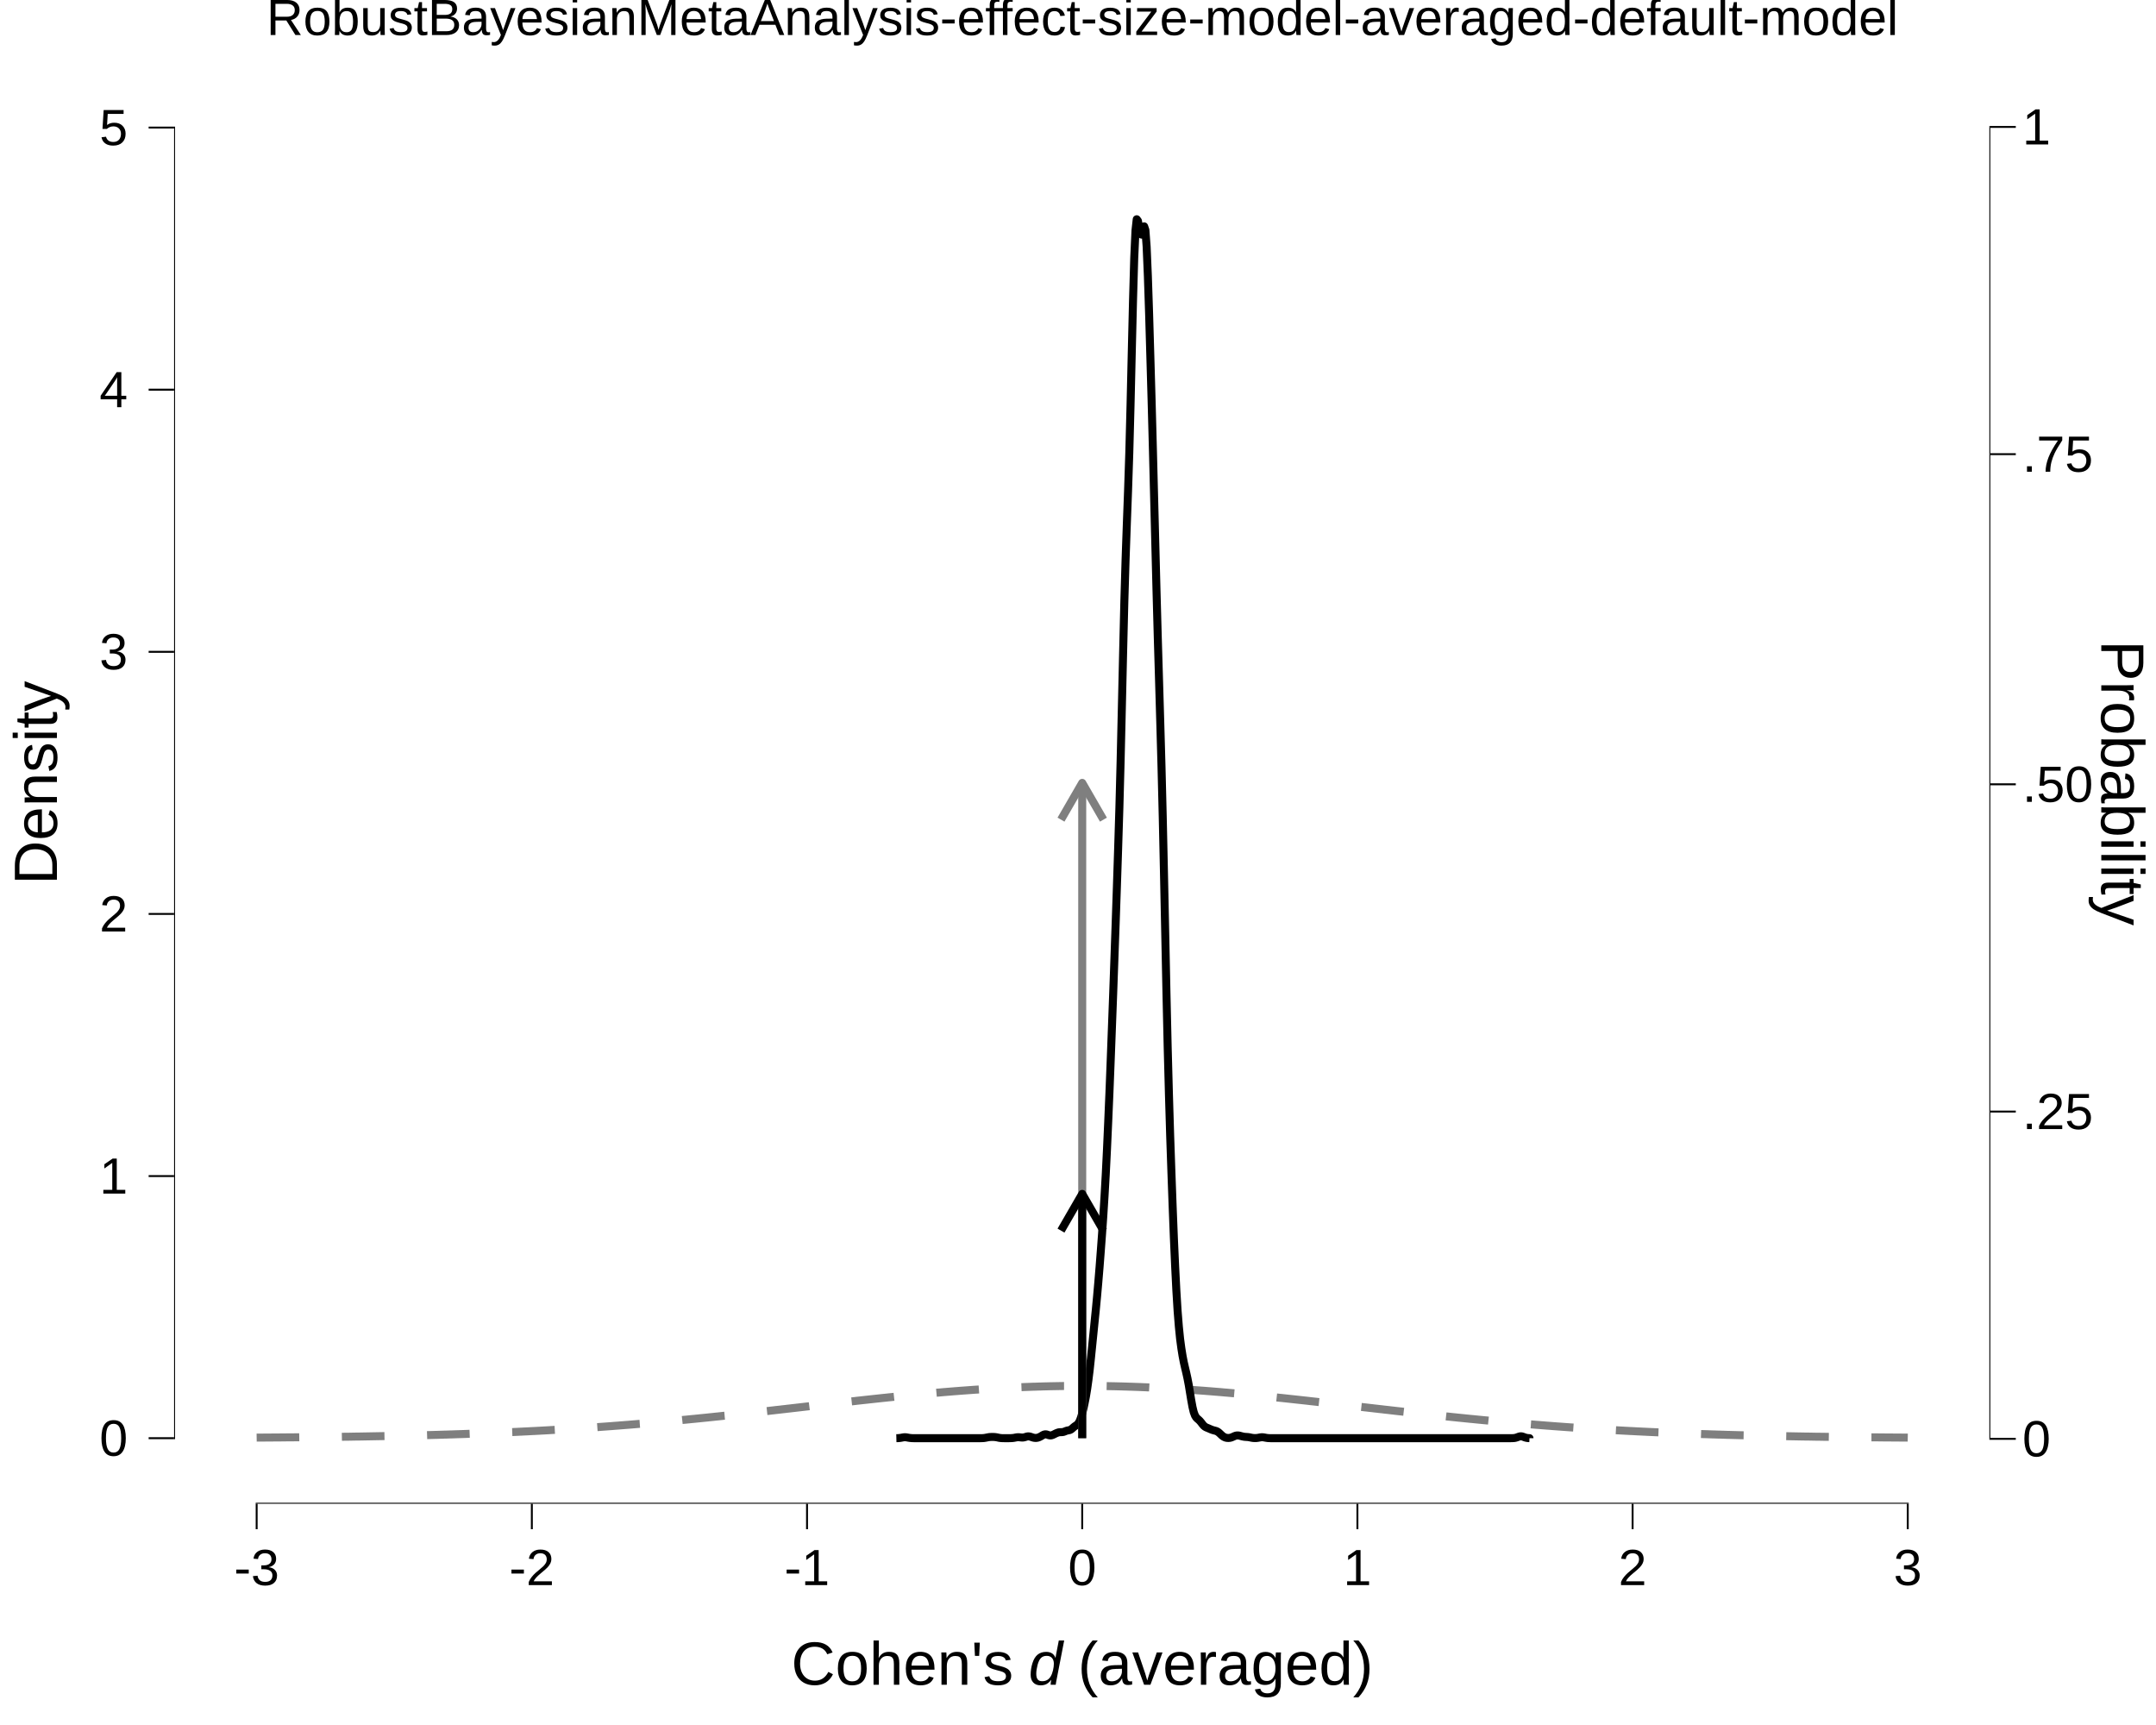
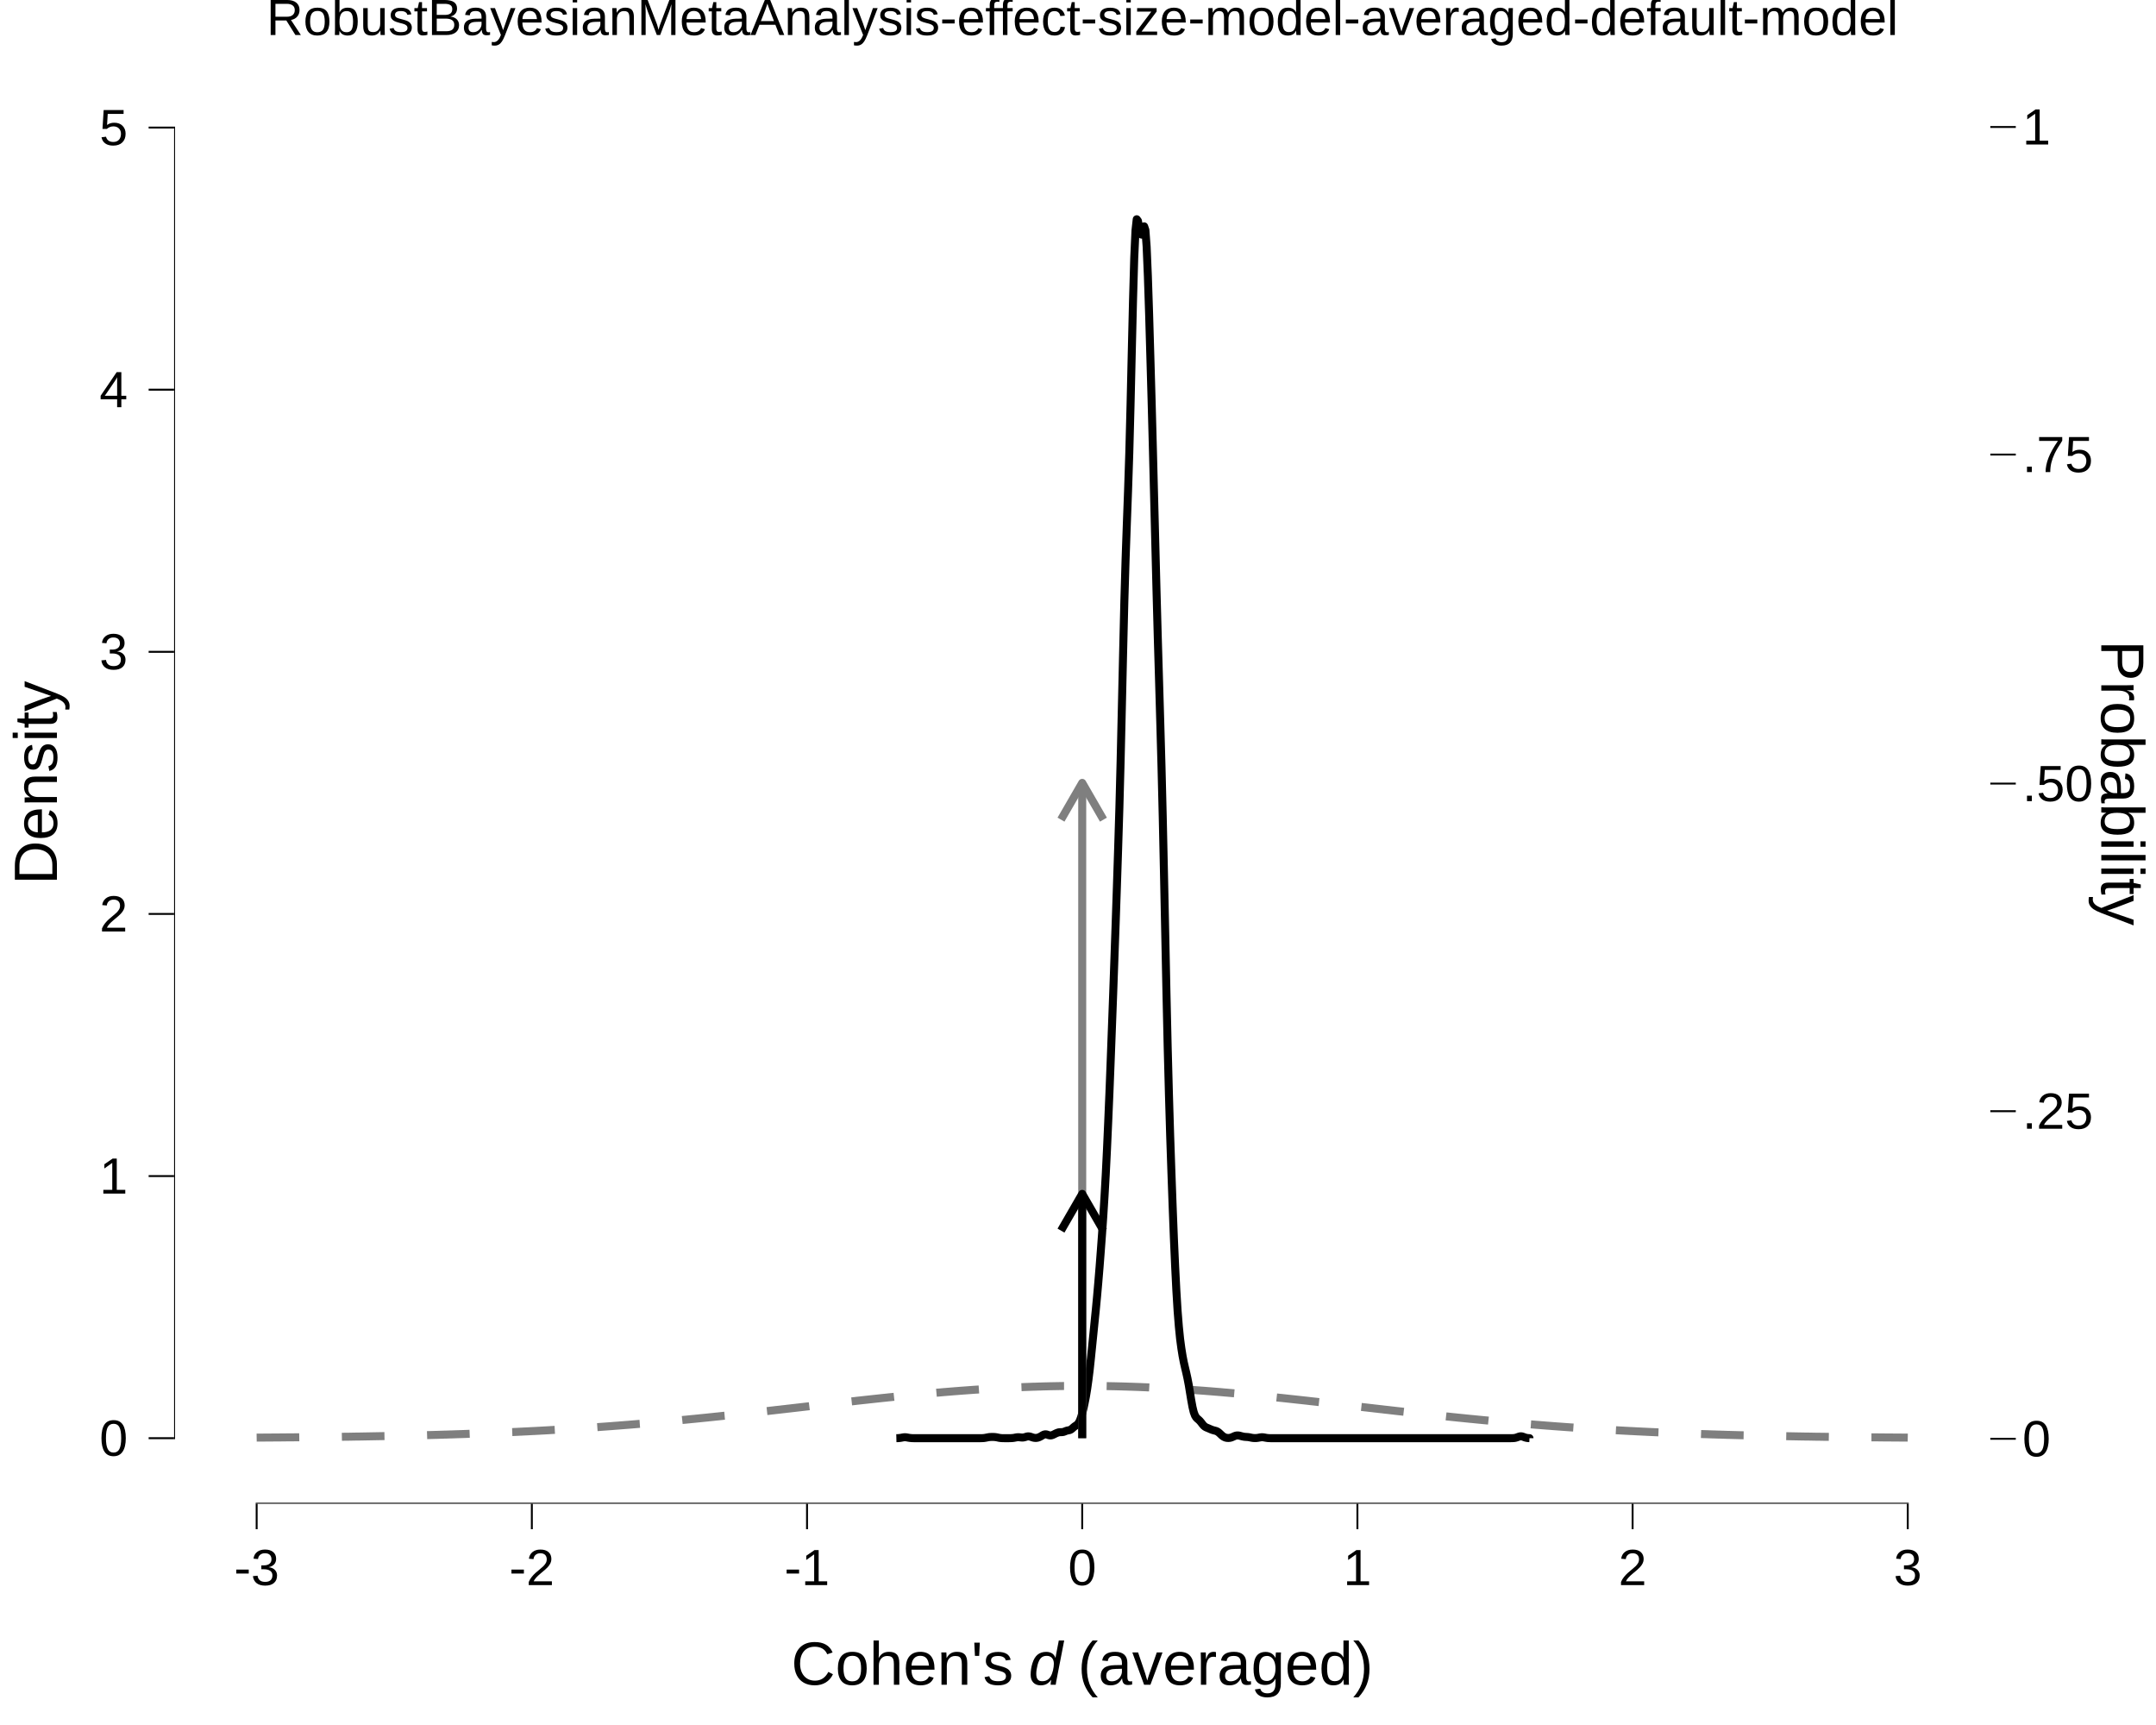
<svg xmlns="http://www.w3.org/2000/svg" viewBox="0 0 720.00 576.00">
  <defs>
    <style type="text/css">
    line, polyline, polygon, path, rect, circle {
      fill: none;
      stroke: #000000;
      stroke-linecap: round;
      stroke-linejoin: round;
      stroke-miterlimit: 10.00;
    }
  </style>
  </defs>
  <rect width="100%" height="100%" style="stroke: none; fill: #FFFFFF;" />
  <rect x="0.00" y="0.00" width="720.00" height="576.00" style="stroke-width: 10.67; stroke: none;" />
  <defs>
    <clipPath id="cpNTguMTR8NjY0LjY3fDUwMi4xMXwyMC43MQ==">
      <rect x="58.14" y="20.71" width="606.53" height="481.40" />
    </clipPath>
  </defs>
  <rect x="58.14" y="20.71" width="606.53" height="481.40" style="stroke-width: 10.67; stroke: none;" clip-path="url(#cpNTguMTR8NjY0LjY3fDUwMi4xMXwyMC43MQ==)" />
  <polyline points="85.71,480.04 86.26,480.03 86.81,480.03 87.37,480.03 87.92,480.02 88.47,480.02 89.02,480.01 89.57,480.01 90.13,480.01 90.68,480.00 91.23,480.00 91.78,479.99 92.33,479.99 92.89,479.99 93.44,479.98 93.99,479.98 94.54,479.97 95.09,479.97 95.65,479.96 96.20,479.96 96.75,479.95 97.30,479.95 97.85,479.95 98.40,479.94 98.96,479.94 99.51,479.93 100.06,479.92 100.61,479.92 101.16,479.91 101.72,479.91 102.27,479.90 102.82,479.90 103.37,479.89 103.92,479.89 104.48,479.88 105.03,479.87 105.58,479.87 106.13,479.86 106.68,479.86 107.24,479.85 107.79,479.84 108.34,479.84 108.89,479.83 109.44,479.82 110.00,479.82 110.55,479.81 111.10,479.80 111.65,479.80 112.20,479.79 112.76,479.78 113.31,479.77 113.86,479.77 114.41,479.76 114.96,479.75 115.52,479.74 116.07,479.74 116.62,479.73 117.17,479.72 117.72,479.71 118.28,479.70 118.83,479.69 119.38,479.69 119.93,479.68 120.48,479.67 121.03,479.66 121.59,479.65 122.14,479.64 122.69,479.63 123.24,479.62 123.79,479.61 124.35,479.60 124.90,479.59 125.45,479.58 126.00,479.57 126.55,479.56 127.11,479.55 127.66,479.54 128.21,479.53 128.76,479.52 129.31,479.51 129.87,479.50 130.42,479.49 130.97,479.48 131.52,479.47 132.07,479.46 132.63,479.44 133.18,479.43 133.73,479.42 134.28,479.41 134.83,479.40 135.39,479.38 135.94,479.37 136.49,479.36 137.04,479.34 137.59,479.33 138.15,479.32 138.70,479.30 139.25,479.29 139.80,479.28 140.35,479.26 140.90,479.25 141.46,479.24 142.01,479.22 142.56,479.21 143.11,479.19 143.66,479.18 144.22,479.16 144.77,479.15 145.32,479.13 145.87,479.12 146.42,479.10 146.98,479.08 147.53,479.07 148.08,479.05 148.63,479.03 149.18,479.02 149.74,479.00 150.29,478.98 150.84,478.97 151.39,478.95 151.94,478.93 152.50,478.91 153.05,478.89 153.60,478.88 154.15,478.86 154.70,478.84 155.26,478.82 155.81,478.80 156.36,478.78 156.91,478.76 157.46,478.74 158.02,478.72 158.57,478.70 159.12,478.68 159.67,478.66 160.22,478.64 160.77,478.62 161.33,478.60 161.88,478.58 162.43,478.56 162.98,478.53 163.53,478.51 164.09,478.49 164.64,478.47 165.19,478.44 165.74,478.42 166.29,478.40 166.85,478.37 167.40,478.35 167.95,478.33 168.50,478.30 169.05,478.28 169.61,478.25 170.16,478.23 170.71,478.20 171.26,478.18 171.81,478.15 172.37,478.13 172.92,478.10 173.47,478.07 174.02,478.05 174.57,478.02 175.13,477.99 175.68,477.97 176.23,477.94 176.78,477.91 177.33,477.88 177.89,477.85 178.44,477.83 178.99,477.80 179.54,477.77 180.09,477.74 180.64,477.71 181.20,477.68 181.75,477.65 182.30,477.62 182.85,477.59 183.40,477.56 183.96,477.52 184.51,477.49 185.06,477.46 185.61,477.43 186.16,477.40 186.72,477.36 187.27,477.33 187.82,477.30 188.37,477.26 188.92,477.23 189.48,477.20 190.03,477.16 190.58,477.13 191.13,477.09 191.68,477.06 192.24,477.02 192.79,476.99 193.34,476.95 193.89,476.92 194.44,476.88 195.00,476.84 195.55,476.81 196.10,476.77 196.65,476.73 197.20,476.69 197.76,476.65 198.31,476.62 198.86,476.58 199.41,476.54 199.96,476.50 200.51,476.46 201.07,476.42 201.62,476.38 202.17,476.34 202.72,476.30 203.27,476.26 203.83,476.22 204.38,476.18 204.93,476.13 205.48,476.09 206.03,476.05 206.59,476.01 207.14,475.96 207.69,475.92 208.24,475.88 208.79,475.83 209.35,475.79 209.90,475.75 210.45,475.70 211.00,475.66 211.55,475.61 212.11,475.57 212.66,475.52 213.21,475.47 213.76,475.43 214.31,475.38 214.87,475.33 215.42,475.29 215.97,475.24 216.52,475.19 217.07,475.14 217.63,475.10 218.18,475.05 218.73,475.00 219.28,474.95 219.83,474.90 220.39,474.85 220.94,474.80 221.49,474.75 222.04,474.70 222.59,474.65 223.14,474.60 223.70,474.55 224.25,474.50 224.80,474.45 225.35,474.40 225.90,474.34 226.46,474.29 227.01,474.24 227.56,474.19 228.11,474.13 228.66,474.08 229.22,474.03 229.77,473.97 230.32,473.92 230.87,473.86 231.42,473.81 231.98,473.76 232.53,473.70 233.08,473.65 233.63,473.59 234.18,473.53 234.74,473.48 235.29,473.42 235.84,473.37 236.39,473.31 236.94,473.25 237.50,473.20 238.05,473.14 238.60,473.08 239.15,473.02 239.70,472.97 240.26,472.91 240.81,472.85 241.36,472.79 241.91,472.73 242.46,472.68 243.01,472.62 243.57,472.56 244.12,472.50 244.67,472.44 245.22,472.38 245.77,472.32 246.33,472.26 246.88,472.20 247.43,472.14 247.98,472.08 248.53,472.02 249.09,471.96 249.64,471.90 250.19,471.84 250.74,471.78 251.29,471.71 251.85,471.65 252.40,471.59 252.95,471.53 253.50,471.47 254.05,471.41 254.61,471.34 255.16,471.28 255.71,471.22 256.26,471.16 256.81,471.10 257.37,471.03 257.92,470.97 258.47,470.91 259.02,470.84 259.57,470.78 260.13,470.72 260.68,470.66 261.23,470.59 261.78,470.53 262.33,470.47 262.88,470.40 263.44,470.34 263.99,470.28 264.54,470.21 265.09,470.15 265.64,470.09 266.20,470.02 266.75,469.96 267.30,469.90 267.85,469.83 268.40,469.77 268.96,469.70 269.51,469.64 270.06,469.58 270.61,469.51 271.16,469.45 271.72,469.39 272.27,469.32 272.82,469.26 273.37,469.20 273.92,469.13 274.48,469.07 275.03,469.01 275.58,468.94 276.13,468.88 276.68,468.82 277.24,468.75 277.79,468.69 278.34,468.63 278.89,468.56 279.44,468.50 280.00,468.44 280.55,468.38 281.10,468.31 281.65,468.25 282.20,468.19 282.75,468.13 283.31,468.06 283.86,468.00 284.41,467.94 284.96,467.88 285.51,467.82 286.07,467.75 286.62,467.69 287.17,467.63 287.72,467.57 288.27,467.51 288.83,467.45 289.38,467.39 289.93,467.33 290.48,467.27 291.03,467.21 291.59,467.15 292.14,467.09 292.69,467.03 293.24,466.97 293.79,466.91 294.35,466.85 294.90,466.79 295.45,466.74 296.00,466.68 296.55,466.62 297.11,466.56 297.66,466.51 298.21,466.45 298.76,466.39 299.31,466.33 299.87,466.28 300.42,466.22 300.97,466.17 301.52,466.11 302.07,466.06 302.62,466.00 303.18,465.95 303.73,465.89 304.28,465.84 304.83,465.79 305.38,465.73 305.94,465.68 306.49,465.63 307.04,465.57 307.59,465.52 308.14,465.47 308.70,465.42 309.25,465.37 309.80,465.32 310.35,465.27 310.90,465.22 311.46,465.17 312.01,465.12 312.56,465.07 313.11,465.02 313.66,464.98 314.22,464.93 314.77,464.88 315.32,464.83 315.87,464.79 316.42,464.74 316.98,464.70 317.53,464.65 318.08,464.61 318.63,464.56 319.18,464.52 319.74,464.48 320.29,464.43 320.84,464.39 321.39,464.35 321.94,464.31 322.50,464.27 323.05,464.23 323.60,464.19 324.15,464.15 324.70,464.11 325.25,464.07 325.81,464.03 326.36,464.00 326.91,463.96 327.46,463.92 328.01,463.89 328.57,463.85 329.12,463.82 329.67,463.78 330.22,463.75 330.77,463.72 331.33,463.68 331.88,463.65 332.43,463.62 332.98,463.59 333.53,463.56 334.09,463.53 334.64,463.50 335.19,463.47 335.74,463.44 336.29,463.41 336.85,463.38 337.40,463.36 337.95,463.33 338.50,463.31 339.05,463.28 339.61,463.26 340.16,463.23 340.71,463.21 341.26,463.19 341.81,463.16 342.37,463.14 342.92,463.12 343.47,463.10 344.02,463.08 344.57,463.06 345.12,463.04 345.68,463.03 346.23,463.01 346.78,462.99 347.33,462.98 347.88,462.96 348.44,462.94 348.99,462.93 349.54,462.92 350.09,462.90 350.64,462.89 351.20,462.88 351.75,462.87 352.30,462.86 352.85,462.85 353.40,462.84 353.96,462.83 354.51,462.82 355.06,462.81 355.61,462.81 356.16,462.80 356.72,462.79 357.27,462.79 357.82,462.78 358.37,462.78 358.92,462.78 359.48,462.78 360.03,462.77 360.58,462.77 361.13,462.77 361.68,462.77 362.24,462.77 362.79,462.77 363.34,462.78 363.89,462.78 364.44,462.78 364.99,462.78 365.55,462.79 366.10,462.79 366.65,462.80 367.20,462.81 367.75,462.81 368.31,462.82 368.86,462.83 369.41,462.84 369.96,462.85 370.51,462.86 371.07,462.87 371.62,462.88 372.17,462.89 372.72,462.90 373.27,462.92 373.83,462.93 374.38,462.94 374.93,462.96 375.48,462.98 376.03,462.99 376.59,463.01 377.14,463.03 377.69,463.04 378.24,463.06 378.79,463.08 379.35,463.10 379.90,463.12 380.45,463.14 381.00,463.16 381.55,463.19 382.11,463.21 382.66,463.23 383.21,463.26 383.76,463.28 384.31,463.31 384.86,463.33 385.42,463.36 385.97,463.38 386.52,463.41 387.07,463.44 387.62,463.47 388.18,463.50 388.73,463.53 389.28,463.56 389.83,463.59 390.38,463.62 390.94,463.65 391.49,463.68 392.04,463.72 392.59,463.75 393.14,463.78 393.70,463.82 394.25,463.85 394.80,463.89 395.35,463.92 395.90,463.96 396.46,464.00 397.01,464.03 397.56,464.07 398.11,464.11 398.66,464.15 399.22,464.19 399.77,464.23 400.32,464.27 400.87,464.31 401.42,464.35 401.98,464.39 402.53,464.43 403.08,464.48 403.63,464.52 404.18,464.56 404.73,464.61 405.29,464.65 405.84,464.70 406.39,464.74 406.94,464.79 407.49,464.83 408.05,464.88 408.60,464.93 409.15,464.98 409.70,465.02 410.25,465.07 410.81,465.12 411.36,465.17 411.91,465.22 412.46,465.27 413.01,465.32 413.57,465.37 414.12,465.42 414.67,465.47 415.22,465.52 415.77,465.57 416.33,465.63 416.88,465.68 417.43,465.73 417.98,465.79 418.53,465.84 419.09,465.89 419.64,465.95 420.19,466.00 420.74,466.06 421.29,466.11 421.85,466.17 422.40,466.22 422.95,466.28 423.50,466.33 424.05,466.39 424.61,466.45 425.16,466.51 425.71,466.56 426.26,466.62 426.81,466.68 427.36,466.74 427.92,466.79 428.47,466.85 429.02,466.91 429.57,466.97 430.12,467.03 430.68,467.09 431.23,467.15 431.78,467.21 432.33,467.27 432.88,467.33 433.44,467.39 433.99,467.45 434.54,467.51 435.09,467.57 435.64,467.63 436.20,467.69 436.75,467.75 437.30,467.82 437.85,467.88 438.40,467.94 438.96,468.00 439.51,468.06 440.06,468.13 440.61,468.19 441.16,468.25 441.72,468.31 442.27,468.38 442.82,468.44 443.37,468.50 443.92,468.56 444.48,468.63 445.03,468.69 445.58,468.75 446.13,468.82 446.68,468.88 447.23,468.94 447.79,469.01 448.34,469.07 448.89,469.13 449.44,469.20 449.99,469.26 450.55,469.32 451.10,469.39 451.65,469.45 452.20,469.51 452.75,469.58 453.31,469.64 453.86,469.70 454.41,469.77 454.96,469.83 455.51,469.90 456.07,469.96 456.62,470.02 457.17,470.09 457.72,470.15 458.27,470.21 458.83,470.28 459.38,470.34 459.93,470.40 460.48,470.47 461.03,470.53 461.59,470.59 462.14,470.66 462.69,470.72 463.24,470.78 463.79,470.84 464.35,470.91 464.90,470.97 465.45,471.03 466.00,471.10 466.55,471.16 467.10,471.22 467.66,471.28 468.21,471.34 468.76,471.41 469.31,471.47 469.86,471.53 470.42,471.59 470.97,471.65 471.52,471.71 472.07,471.78 472.62,471.84 473.18,471.90 473.73,471.96 474.28,472.02 474.83,472.08 475.38,472.14 475.94,472.20 476.49,472.26 477.04,472.32 477.59,472.38 478.14,472.44 478.70,472.50 479.25,472.56 479.80,472.62 480.35,472.68 480.90,472.73 481.46,472.79 482.01,472.85 482.56,472.91 483.11,472.97 483.66,473.02 484.22,473.08 484.77,473.14 485.32,473.20 485.87,473.25 486.42,473.31 486.97,473.37 487.53,473.42 488.08,473.48 488.63,473.53 489.18,473.59 489.73,473.65 490.29,473.70 490.84,473.76 491.39,473.81 491.94,473.86 492.49,473.92 493.05,473.97 493.60,474.03 494.15,474.08 494.70,474.13 495.25,474.19 495.81,474.24 496.36,474.29 496.91,474.34 497.46,474.40 498.01,474.45 498.57,474.50 499.12,474.55 499.67,474.60 500.22,474.65 500.77,474.70 501.33,474.75 501.88,474.80 502.43,474.85 502.98,474.90 503.53,474.95 504.09,475.00 504.64,475.05 505.19,475.10 505.74,475.14 506.29,475.19 506.84,475.24 507.40,475.29 507.95,475.33 508.50,475.38 509.05,475.43 509.60,475.47 510.16,475.52 510.71,475.57 511.26,475.61 511.81,475.66 512.36,475.70 512.92,475.75 513.47,475.79 514.02,475.83 514.57,475.88 515.12,475.92 515.68,475.96 516.23,476.01 516.78,476.05 517.33,476.09 517.88,476.13 518.44,476.18 518.99,476.22 519.54,476.26 520.09,476.30 520.64,476.34 521.20,476.38 521.75,476.42 522.30,476.46 522.85,476.50 523.40,476.54 523.96,476.58 524.51,476.62 525.06,476.65 525.61,476.69 526.16,476.73 526.72,476.77 527.27,476.81 527.82,476.84 528.37,476.88 528.92,476.92 529.47,476.95 530.03,476.99 530.58,477.02 531.13,477.06 531.68,477.09 532.23,477.13 532.79,477.16 533.34,477.20 533.89,477.23 534.44,477.26 534.99,477.30 535.55,477.33 536.10,477.36 536.65,477.40 537.20,477.43 537.75,477.46 538.31,477.49 538.86,477.52 539.41,477.56 539.96,477.59 540.51,477.62 541.07,477.65 541.62,477.68 542.17,477.71 542.72,477.74 543.27,477.77 543.83,477.80 544.38,477.83 544.93,477.85 545.48,477.88 546.03,477.91 546.59,477.94 547.14,477.97 547.69,477.99 548.24,478.02 548.79,478.05 549.34,478.07 549.90,478.10 550.45,478.13 551.00,478.15 551.55,478.18 552.10,478.20 552.66,478.23 553.21,478.25 553.76,478.28 554.31,478.30 554.86,478.33 555.42,478.35 555.97,478.37 556.52,478.40 557.07,478.42 557.62,478.44 558.18,478.47 558.73,478.49 559.28,478.51 559.83,478.53 560.38,478.56 560.94,478.58 561.49,478.60 562.04,478.62 562.59,478.64 563.14,478.66 563.70,478.68 564.25,478.70 564.80,478.72 565.35,478.74 565.90,478.76 566.46,478.78 567.01,478.80 567.56,478.82 568.11,478.84 568.66,478.86 569.21,478.88 569.77,478.89 570.32,478.91 570.87,478.93 571.42,478.95 571.97,478.97 572.53,478.98 573.08,479.00 573.63,479.02 574.18,479.03 574.73,479.05 575.29,479.07 575.84,479.08 576.39,479.10 576.94,479.12 577.49,479.13 578.05,479.15 578.60,479.16 579.15,479.18 579.70,479.19 580.25,479.21 580.81,479.22 581.36,479.24 581.91,479.25 582.46,479.26 583.01,479.28 583.57,479.29 584.12,479.30 584.67,479.32 585.22,479.33 585.77,479.34 586.33,479.36 586.88,479.37 587.43,479.38 587.98,479.40 588.53,479.41 589.08,479.42 589.64,479.43 590.19,479.44 590.74,479.46 591.29,479.47 591.84,479.48 592.40,479.49 592.95,479.50 593.50,479.51 594.05,479.52 594.60,479.53 595.16,479.54 595.71,479.55 596.26,479.56 596.81,479.57 597.36,479.58 597.92,479.59 598.47,479.60 599.02,479.61 599.57,479.62 600.12,479.63 600.68,479.64 601.23,479.65 601.78,479.66 602.33,479.67 602.88,479.68 603.44,479.69 603.99,479.69 604.54,479.70 605.09,479.71 605.64,479.72 606.20,479.73 606.75,479.74 607.30,479.74 607.85,479.75 608.40,479.76 608.95,479.77 609.51,479.77 610.06,479.78 610.61,479.79 611.16,479.80 611.71,479.80 612.27,479.81 612.82,479.82 613.37,479.82 613.92,479.83 614.47,479.84 615.03,479.84 615.58,479.85 616.13,479.86 616.68,479.86 617.23,479.87 617.79,479.87 618.34,479.88 618.89,479.89 619.44,479.89 619.99,479.90 620.55,479.90 621.10,479.91 621.65,479.91 622.20,479.92 622.75,479.92 623.31,479.93 623.86,479.94 624.41,479.94 624.96,479.95 625.51,479.95 626.07,479.95 626.62,479.96 627.17,479.96 627.72,479.97 628.27,479.97 628.83,479.98 629.38,479.98 629.93,479.99 630.48,479.99 631.03,479.99 631.58,480.00 632.14,480.00 632.69,480.01 633.24,480.01 633.79,480.01 634.34,480.02 634.90,480.02 635.45,480.03 636.00,480.03 636.55,480.03 637.10,480.04 " style="stroke-width: 2.67; stroke: #7F7F7F; stroke-dasharray: 14.23,14.23; stroke-linecap: butt;" clip-path="url(#cpNTguMTR8NjY0LjY3fDUwMi4xMXwyMC43MQ==)" />
  <polyline points="299.34,480.23 299.34,480.23 299.75,480.22 300.17,480.19 300.58,480.15 300.99,480.08 301.41,480.00 301.82,479.93 302.23,479.91 302.65,479.94 303.06,480.01 303.48,480.09 303.89,480.15 304.30,480.19 304.72,480.22 305.13,480.23 305.54,480.23 305.96,480.23 306.37,480.23 306.79,480.23 307.20,480.23 307.61,480.23 308.03,480.23 308.44,480.23 308.85,480.23 309.27,480.23 309.68,480.23 310.10,480.23 310.51,480.23 310.92,480.23 311.34,480.23 311.75,480.23 312.17,480.23 312.58,480.23 312.99,480.23 313.41,480.23 313.82,480.23 314.23,480.23 314.65,480.23 315.06,480.23 315.48,480.23 315.89,480.23 316.30,480.23 316.72,480.23 317.13,480.23 317.54,480.23 317.96,480.23 318.37,480.23 318.79,480.23 319.20,480.23 319.61,480.23 320.03,480.23 320.44,480.23 320.85,480.23 321.27,480.23 321.68,480.23 322.10,480.23 322.51,480.23 322.92,480.23 323.34,480.23 323.75,480.23 324.16,480.23 324.58,480.23 324.99,480.23 325.41,480.23 325.82,480.23 326.23,480.23 326.65,480.23 327.06,480.23 327.47,480.23 327.89,480.22 328.30,480.20 328.72,480.16 329.13,480.09 329.54,480.01 329.96,479.93 330.37,479.86 330.78,479.83 331.20,479.82 331.61,479.82 332.03,479.83 332.44,479.87 332.85,479.93 333.27,480.02 333.68,480.11 334.10,480.17 334.51,480.21 334.92,480.22 335.34,480.23 335.75,480.23 336.16,480.23 336.58,480.23 336.99,480.23 337.41,480.22 337.82,480.20 338.23,480.17 338.65,480.11 339.06,480.03 339.47,479.95 339.89,479.91 340.30,479.91 340.72,479.96 341.13,480.00 341.54,480.01 341.96,479.96 342.37,479.85 342.78,479.72 343.20,479.63 343.61,479.63 344.03,479.71 344.44,479.84 344.85,479.98 345.27,480.09 345.68,480.14 346.09,480.14 346.51,480.07 346.92,479.94 347.34,479.75 347.75,479.52 348.16,479.26 348.58,479.05 348.99,478.94 349.40,478.95 349.82,479.07 350.23,479.22 350.65,479.30 351.06,479.29 351.47,479.17 351.89,478.99 352.30,478.78 352.71,478.58 353.13,478.41 353.54,478.28 353.96,478.23 354.37,478.22 354.78,478.20 355.20,478.12 355.61,477.97 356.02,477.80 356.44,477.68 356.85,477.60 357.27,477.51 357.68,477.30 358.09,476.97 358.51,476.59 358.92,476.26 359.34,475.99 359.75,475.69 360.16,475.21 360.58,474.45 360.99,473.36 361.40,471.97 361.82,470.32 362.23,468.43 362.65,466.29 363.06,463.81 363.47,460.90 363.89,457.51 364.30,453.69 364.71,449.63 365.13,445.49 365.54,441.37 365.96,437.22 366.37,432.87 366.78,428.18 367.20,423.11 367.61,417.77 368.02,412.17 368.44,406.18 368.85,399.55 369.27,392.11 369.68,383.78 370.09,374.56 370.51,364.57 370.92,354.01 371.33,343.06 371.75,331.77 372.16,320.13 372.58,308.21 372.99,296.07 373.40,283.49 373.82,269.77 374.23,254.15 374.64,236.54 375.06,218.18 375.47,201.12 375.89,186.87 376.30,175.16 376.71,164.05 377.13,151.22 377.54,135.55 377.95,117.86 378.37,100.46 378.78,86.12 379.20,76.90 379.61,73.21 380.02,73.75 380.44,76.15 380.85,78.13 381.27,78.35 381.68,76.91 382.09,75.58 382.51,76.82 382.92,82.33 383.33,92.13 383.75,104.87 384.16,119.00 384.58,133.75 384.99,149.13 385.40,165.25 385.82,181.67 386.23,197.68 386.64,212.74 387.06,226.98 387.47,241.08 387.89,256.05 388.30,272.79 388.71,291.55 389.13,311.62 389.54,331.50 389.95,349.69 390.37,365.49 390.78,379.20 391.20,391.52 391.61,402.91 392.02,413.41 392.44,422.83 392.85,430.97 393.26,437.69 393.68,442.96 394.09,447.02 394.51,450.19 394.92,452.75 395.33,454.88 395.75,456.71 396.16,458.43 396.57,460.30 396.99,462.50 397.40,465.01 397.82,467.56 398.23,469.80 398.64,471.51 399.06,472.64 399.47,473.31 399.88,473.73 400.30,474.08 400.71,474.48 401.13,474.98 401.54,475.52 401.95,476.01 402.37,476.37 402.78,476.61 403.19,476.78 403.61,476.95 404.02,477.13 404.44,477.31 404.85,477.47 405.26,477.59 405.68,477.70 406.09,477.81 406.51,477.99 406.92,478.26 407.33,478.62 407.75,479.02 408.16,479.40 408.57,479.70 408.99,479.92 409.40,480.07 409.82,480.14 410.23,480.16 410.64,480.13 411.06,480.04 411.47,479.89 411.88,479.71 412.30,479.52 412.71,479.38 413.13,479.31 413.54,479.32 413.95,479.39 414.37,479.50 414.78,479.61 415.19,479.70 415.61,479.77 416.02,479.80 416.44,479.83 416.85,479.86 417.26,479.93 417.68,480.02 418.09,480.10 418.50,480.16 418.92,480.19 419.33,480.19 419.75,480.16 420.16,480.10 420.57,480.02 420.99,479.95 421.40,479.91 421.81,479.93 422.23,479.99 422.64,480.07 423.06,480.14 423.47,480.19 423.88,480.21 424.30,480.23 424.71,480.23 425.12,480.23 425.54,480.23 425.95,480.23 426.37,480.23 426.78,480.23 427.19,480.23 427.61,480.23 428.02,480.23 428.44,480.23 428.85,480.23 429.26,480.23 429.68,480.23 430.09,480.23 430.50,480.23 430.92,480.23 431.33,480.23 431.75,480.23 432.16,480.23 432.57,480.23 432.99,480.23 433.40,480.23 433.81,480.23 434.23,480.23 434.64,480.23 435.06,480.23 435.47,480.23 435.88,480.23 436.30,480.23 436.71,480.23 437.12,480.23 437.54,480.23 437.95,480.23 438.37,480.23 438.78,480.23 439.19,480.23 439.61,480.23 440.02,480.23 440.43,480.23 440.85,480.23 441.26,480.23 441.68,480.23 442.09,480.23 442.50,480.23 442.92,480.23 443.33,480.23 443.74,480.23 444.16,480.23 444.57,480.23 444.99,480.23 445.40,480.23 445.81,480.23 446.23,480.23 446.64,480.23 447.05,480.23 447.47,480.23 447.88,480.23 448.30,480.23 448.71,480.23 449.12,480.23 449.54,480.23 449.95,480.23 450.36,480.23 450.78,480.23 451.19,480.23 451.61,480.23 452.02,480.23 452.43,480.23 452.85,480.23 453.26,480.23 453.68,480.23 454.09,480.23 454.50,480.23 454.92,480.23 455.33,480.23 455.74,480.23 456.16,480.23 456.57,480.23 456.99,480.23 457.40,480.23 457.81,480.23 458.23,480.23 458.64,480.23 459.05,480.23 459.47,480.23 459.88,480.23 460.30,480.23 460.71,480.23 461.12,480.23 461.54,480.23 461.95,480.23 462.36,480.23 462.78,480.23 463.19,480.23 463.61,480.23 464.02,480.23 464.43,480.23 464.85,480.23 465.26,480.23 465.67,480.23 466.09,480.23 466.50,480.23 466.92,480.23 467.33,480.23 467.74,480.23 468.16,480.23 468.57,480.23 468.98,480.23 469.40,480.23 469.81,480.23 470.23,480.23 470.64,480.23 471.05,480.23 471.47,480.23 471.88,480.23 472.29,480.23 472.71,480.23 473.12,480.23 473.54,480.23 473.95,480.23 474.36,480.23 474.78,480.23 475.19,480.23 475.61,480.23 476.02,480.23 476.43,480.23 476.85,480.23 477.26,480.23 477.67,480.23 478.09,480.23 478.50,480.23 478.92,480.23 479.33,480.23 479.74,480.23 480.16,480.23 480.57,480.23 480.98,480.23 481.40,480.23 481.81,480.23 482.23,480.23 482.64,480.23 483.05,480.23 483.47,480.23 483.88,480.23 484.29,480.23 484.71,480.23 485.12,480.23 485.54,480.23 485.95,480.23 486.36,480.23 486.78,480.23 487.19,480.23 487.60,480.23 488.02,480.23 488.43,480.23 488.85,480.23 489.26,480.23 489.67,480.23 490.09,480.23 490.50,480.23 490.91,480.23 491.33,480.23 491.74,480.23 492.16,480.23 492.57,480.23 492.98,480.23 493.40,480.23 493.81,480.23 494.22,480.23 494.64,480.23 495.05,480.23 495.47,480.23 495.88,480.23 496.29,480.23 496.71,480.23 497.12,480.23 497.53,480.23 497.95,480.23 498.36,480.23 498.78,480.23 499.19,480.23 499.60,480.23 500.02,480.23 500.43,480.23 500.85,480.23 501.26,480.23 501.67,480.23 502.09,480.23 502.50,480.23 502.91,480.23 503.33,480.23 503.74,480.23 504.16,480.23 504.57,480.23 504.98,480.22 505.40,480.20 505.81,480.16 506.22,480.07 506.64,479.94 507.05,479.78 507.47,479.65 507.88,479.59 508.29,479.64 508.71,479.77 509.12,479.93 509.53,480.06 509.95,480.15 510.36,480.20 510.78,480.22 510.78,480.23 " style="stroke-width: 2.67; stroke-linecap: butt;" clip-path="url(#cpNTguMTR8NjY0LjY3fDUwMi4xMXwyMC43MQ==)" />
  <line x1="361.41" y1="480.23" x2="361.41" y2="261.41" style="stroke-width: 2.67; stroke: #7F7F7F; stroke-linecap: butt;" clip-path="url(#cpNTguMTR8NjY0LjY3fDUwMi4xMXwyMC43MQ==)" />
  <polyline points="368.49,273.69 361.41,261.41 354.32,273.69 " style="stroke-width: 2.67; stroke: #7F7F7F; stroke-linecap: butt;" clip-path="url(#cpNTguMTR8NjY0LjY3fDUwMi4xMXwyMC43MQ==)" />
  <line x1="361.41" y1="480.23" x2="361.41" y2="398.65" style="stroke-width: 2.67; stroke-linecap: butt;" clip-path="url(#cpNTguMTR8NjY0LjY3fDUwMi4xMXwyMC43MQ==)" />
  <polyline points="368.49,410.92 361.41,398.65 354.32,410.92 " style="stroke-width: 2.67; stroke-linecap: butt;" clip-path="url(#cpNTguMTR8NjY0LjY3fDUwMi4xMXwyMC43MQ==)" />
  <line x1="85.39" y1="502.11" x2="637.42" y2="502.11" style="stroke-width: 0.64; stroke-linecap: butt;" clip-path="url(#cpNTguMTR8NjY0LjY3fDUwMi4xMXwyMC43MQ==)" />
  <line x1="58.14" y1="480.55" x2="58.14" y2="42.28" style="stroke-width: 0.64; stroke-linecap: butt;" clip-path="url(#cpNTguMTR8NjY0LjY3fDUwMi4xMXwyMC43MQ==)" />
-   <line x1="664.67" y1="480.77" x2="664.67" y2="42.06" style="stroke-width: 0.64; stroke-linecap: butt;" clip-path="url(#cpNTguMTR8NjY0LjY3fDUwMi4xMXwyMC43MQ==)" />
  <rect x="58.14" y="20.71" width="606.53" height="481.40" style="stroke-width: 0.00; stroke: none;" clip-path="url(#cpNTguMTR8NjY0LjY3fDUwMi4xMXwyMC43MQ==)" />
  <defs>
    <clipPath id="cpMC4wMHw3MjAuMDB8NTc2LjAwfDAuMDA=">
      <rect x="0.00" y="0.00" width="720.00" height="576.00" />
    </clipPath>
  </defs>
  <polyline points="58.14,502.11 58.14,20.71 " style="stroke-width: 0.00; stroke: none; stroke-linecap: butt;" clip-path="url(#cpMC4wMHw3MjAuMDB8NTc2LjAwfDAuMDA=)" />
  <g clip-path="url(#cpMC4wMHw3MjAuMDB8NTc2LjAwfDAuMDA=)">
    <text x="33.21" y="486.08" style="font-size: 17.00px; font-family: Liberation Sans;" textLength="9.45px" lengthAdjust="spacingAndGlyphs">0</text>
  </g>
  <g clip-path="url(#cpMC4wMHw3MjAuMDB8NTc2LjAwfDAuMDA=)">
    <text x="33.21" y="398.56" style="font-size: 17.00px; font-family: Liberation Sans;" textLength="9.45px" lengthAdjust="spacingAndGlyphs">1</text>
  </g>
  <g clip-path="url(#cpMC4wMHw3MjAuMDB8NTc2LjAwfDAuMDA=)">
    <text x="33.21" y="311.03" style="font-size: 17.00px; font-family: Liberation Sans;" textLength="9.45px" lengthAdjust="spacingAndGlyphs">2</text>
  </g>
  <g clip-path="url(#cpMC4wMHw3MjAuMDB8NTc2LjAwfDAuMDA=)">
    <text x="33.21" y="223.50" style="font-size: 17.00px; font-family: Liberation Sans;" textLength="9.45px" lengthAdjust="spacingAndGlyphs">3</text>
  </g>
  <g clip-path="url(#cpMC4wMHw3MjAuMDB8NTc2LjAwfDAuMDA=)">
    <text x="33.21" y="135.97" style="font-size: 17.00px; font-family: Liberation Sans;" textLength="9.45px" lengthAdjust="spacingAndGlyphs">4</text>
  </g>
  <g clip-path="url(#cpMC4wMHw3MjAuMDB8NTc2LjAwfDAuMDA=)">
    <text x="33.21" y="48.45" style="font-size: 17.00px; font-family: Liberation Sans;" textLength="9.45px" lengthAdjust="spacingAndGlyphs">5</text>
  </g>
  <polyline points="49.64,480.23 58.14,480.23 " style="stroke-width: 0.64; stroke-linecap: butt;" clip-path="url(#cpMC4wMHw3MjAuMDB8NTc2LjAwfDAuMDA=)" />
  <polyline points="49.64,392.70 58.14,392.70 " style="stroke-width: 0.64; stroke-linecap: butt;" clip-path="url(#cpMC4wMHw3MjAuMDB8NTc2LjAwfDAuMDA=)" />
  <polyline points="49.64,305.18 58.14,305.18 " style="stroke-width: 0.64; stroke-linecap: butt;" clip-path="url(#cpMC4wMHw3MjAuMDB8NTc2LjAwfDAuMDA=)" />
  <polyline points="49.64,217.65 58.14,217.65 " style="stroke-width: 0.64; stroke-linecap: butt;" clip-path="url(#cpMC4wMHw3MjAuMDB8NTc2LjAwfDAuMDA=)" />
  <polyline points="49.64,130.12 58.14,130.12 " style="stroke-width: 0.64; stroke-linecap: butt;" clip-path="url(#cpMC4wMHw3MjAuMDB8NTc2LjAwfDAuMDA=)" />
  <polyline points="49.64,42.60 58.14,42.60 " style="stroke-width: 0.64; stroke-linecap: butt;" clip-path="url(#cpMC4wMHw3MjAuMDB8NTc2LjAwfDAuMDA=)" />
  <polyline points="664.67,502.11 664.67,20.71 " style="stroke-width: 0.00; stroke: none; stroke-linecap: butt;" clip-path="url(#cpMC4wMHw3MjAuMDB8NTc2LjAwfDAuMDA=)" />
-   <polyline points="664.67,480.45 673.18,480.45 " style="stroke-width: 0.64; stroke-linecap: butt;" clip-path="url(#cpMC4wMHw3MjAuMDB8NTc2LjAwfDAuMDA=)" />
-   <polyline points="664.67,371.17 673.18,371.17 " style="stroke-width: 0.64; stroke-linecap: butt;" clip-path="url(#cpMC4wMHw3MjAuMDB8NTc2LjAwfDAuMDA=)" />
-   <polyline points="664.67,261.89 673.18,261.89 " style="stroke-width: 0.64; stroke-linecap: butt;" clip-path="url(#cpMC4wMHw3MjAuMDB8NTc2LjAwfDAuMDA=)" />
-   <polyline points="664.67,151.65 673.18,151.65 " style="stroke-width: 0.64; stroke-linecap: butt;" clip-path="url(#cpMC4wMHw3MjAuMDB8NTc2LjAwfDAuMDA=)" />
-   <polyline points="664.67,42.38 673.18,42.38 " style="stroke-width: 0.64; stroke-linecap: butt;" clip-path="url(#cpMC4wMHw3MjAuMDB8NTc2LjAwfDAuMDA=)" />
+   <polyline points="664.67,480.43 673.18,480.43 " style="stroke-width: 0.64; stroke-linecap: butt;" clip-path="url(#cpMC4wMHw3MjAuMDB8NTc2LjAwfDAuMDA=)" />
+   <polyline points="664.67,371.04 673.18,371.04 " style="stroke-width: 0.64; stroke-linecap: butt;" clip-path="url(#cpMC4wMHw3MjAuMDB8NTc2LjAwfDAuMDA=)" />
+   <polyline points="664.67,261.65 673.18,261.65 " style="stroke-width: 0.64; stroke-linecap: butt;" clip-path="url(#cpMC4wMHw3MjAuMDB8NTc2LjAwfDAuMDA=)" />
+   <polyline points="664.67,151.79 673.18,151.79 " style="stroke-width: 0.64; stroke-linecap: butt;" clip-path="url(#cpMC4wMHw3MjAuMDB8NTc2LjAwfDAuMDA=)" />
+   <polyline points="664.67,42.40 673.18,42.40 " style="stroke-width: 0.64; stroke-linecap: butt;" clip-path="url(#cpMC4wMHw3MjAuMDB8NTc2LjAwfDAuMDA=)" />
  <g clip-path="url(#cpMC4wMHw3MjAuMDB8NTc2LjAwfDAuMDA=)">
-     <text x="675.37" y="486.30" style="font-size: 17.00px; font-family: Liberation Sans;" textLength="9.45px" lengthAdjust="spacingAndGlyphs">0</text>
+     <text x="675.37" y="486.28" style="font-size: 17.00px; font-family: Liberation Sans;" textLength="9.45px" lengthAdjust="spacingAndGlyphs">0</text>
  </g>
  <g clip-path="url(#cpMC4wMHw3MjAuMDB8NTc2LjAwfDAuMDA=)">
-     <text x="675.37" y="377.02" style="font-size: 17.00px; font-family: Liberation Sans;" textLength="23.62px" lengthAdjust="spacingAndGlyphs">.25</text>
+     <text x="675.37" y="376.89" style="font-size: 17.00px; font-family: Liberation Sans;" textLength="23.62px" lengthAdjust="spacingAndGlyphs">.25</text>
  </g>
  <g clip-path="url(#cpMC4wMHw3MjAuMDB8NTc2LjAwfDAuMDA=)">
-     <text x="675.37" y="267.75" style="font-size: 17.00px; font-family: Liberation Sans;" textLength="23.62px" lengthAdjust="spacingAndGlyphs">.50</text>
+     <text x="675.37" y="267.51" style="font-size: 17.00px; font-family: Liberation Sans;" textLength="23.62px" lengthAdjust="spacingAndGlyphs">.50</text>
  </g>
  <g clip-path="url(#cpMC4wMHw3MjAuMDB8NTc2LjAwfDAuMDA=)">
-     <text x="675.37" y="157.51" style="font-size: 17.00px; font-family: Liberation Sans;" textLength="23.62px" lengthAdjust="spacingAndGlyphs">.75</text>
+     <text x="675.37" y="157.64" style="font-size: 17.00px; font-family: Liberation Sans;" textLength="23.62px" lengthAdjust="spacingAndGlyphs">.75</text>
  </g>
  <g clip-path="url(#cpMC4wMHw3MjAuMDB8NTc2LjAwfDAuMDA=)">
-     <text x="675.37" y="48.23" style="font-size: 17.00px; font-family: Liberation Sans;" textLength="9.45px" lengthAdjust="spacingAndGlyphs">1</text>
+     <text x="675.37" y="48.25" style="font-size: 17.00px; font-family: Liberation Sans;" textLength="9.45px" lengthAdjust="spacingAndGlyphs">1</text>
  </g>
  <polyline points="58.14,502.11 664.67,502.11 " style="stroke-width: 0.00; stroke: none; stroke-linecap: butt;" clip-path="url(#cpMC4wMHw3MjAuMDB8NTc2LjAwfDAuMDA=)" />
  <polyline points="85.71,510.62 85.71,502.11 " style="stroke-width: 0.64; stroke-linecap: butt;" clip-path="url(#cpMC4wMHw3MjAuMDB8NTc2LjAwfDAuMDA=)" />
  <polyline points="177.61,510.62 177.61,502.11 " style="stroke-width: 0.64; stroke-linecap: butt;" clip-path="url(#cpMC4wMHw3MjAuMDB8NTc2LjAwfDAuMDA=)" />
  <polyline points="269.51,510.62 269.51,502.11 " style="stroke-width: 0.64; stroke-linecap: butt;" clip-path="url(#cpMC4wMHw3MjAuMDB8NTc2LjAwfDAuMDA=)" />
  <polyline points="361.41,510.62 361.41,502.11 " style="stroke-width: 0.64; stroke-linecap: butt;" clip-path="url(#cpMC4wMHw3MjAuMDB8NTc2LjAwfDAuMDA=)" />
  <polyline points="453.31,510.62 453.31,502.11 " style="stroke-width: 0.64; stroke-linecap: butt;" clip-path="url(#cpMC4wMHw3MjAuMDB8NTc2LjAwfDAuMDA=)" />
  <polyline points="545.21,510.62 545.21,502.11 " style="stroke-width: 0.64; stroke-linecap: butt;" clip-path="url(#cpMC4wMHw3MjAuMDB8NTc2LjAwfDAuMDA=)" />
  <polyline points="637.10,510.62 637.10,502.11 " style="stroke-width: 0.64; stroke-linecap: butt;" clip-path="url(#cpMC4wMHw3MjAuMDB8NTc2LjAwfDAuMDA=)" />
  <g clip-path="url(#cpMC4wMHw3MjAuMDB8NTc2LjAwfDAuMDA=)">
    <text x="78.16" y="529.29" style="font-size: 17.00px; font-family: Liberation Sans;" textLength="15.11px" lengthAdjust="spacingAndGlyphs">-3</text>
  </g>
  <g clip-path="url(#cpMC4wMHw3MjAuMDB8NTc2LjAwfDAuMDA=)">
    <text x="170.05" y="529.29" style="font-size: 17.00px; font-family: Liberation Sans;" textLength="15.11px" lengthAdjust="spacingAndGlyphs">-2</text>
  </g>
  <g clip-path="url(#cpMC4wMHw3MjAuMDB8NTc2LjAwfDAuMDA=)">
    <text x="261.95" y="529.29" style="font-size: 17.00px; font-family: Liberation Sans;" textLength="15.11px" lengthAdjust="spacingAndGlyphs">-1</text>
  </g>
  <g clip-path="url(#cpMC4wMHw3MjAuMDB8NTc2LjAwfDAuMDA=)">
    <text x="356.68" y="529.29" style="font-size: 17.00px; font-family: Liberation Sans;" textLength="9.45px" lengthAdjust="spacingAndGlyphs">0</text>
  </g>
  <g clip-path="url(#cpMC4wMHw3MjAuMDB8NTc2LjAwfDAuMDA=)">
    <text x="448.58" y="529.29" style="font-size: 17.00px; font-family: Liberation Sans;" textLength="9.45px" lengthAdjust="spacingAndGlyphs">1</text>
  </g>
  <g clip-path="url(#cpMC4wMHw3MjAuMDB8NTc2LjAwfDAuMDA=)">
    <text x="540.48" y="529.29" style="font-size: 17.00px; font-family: Liberation Sans;" textLength="9.45px" lengthAdjust="spacingAndGlyphs">2</text>
  </g>
  <g clip-path="url(#cpMC4wMHw3MjAuMDB8NTc2LjAwfDAuMDA=)">
    <text x="632.38" y="529.29" style="font-size: 17.00px; font-family: Liberation Sans;" textLength="9.45px" lengthAdjust="spacingAndGlyphs">3</text>
  </g>
  <g clip-path="url(#cpMC4wMHw3MjAuMDB8NTc2LjAwfDAuMDA=)">
    <text x="264.22" y="562.55" style="font-size: 20.40px; font-family: Liberation Sans;" textLength="74.19px" lengthAdjust="spacingAndGlyphs">Cohen's</text>
  </g>
  <g clip-path="url(#cpMC4wMHw3MjAuMDB8NTc2LjAwfDAuMDA=)">
    <text x="338.41" y="562.55" style="font-size: 20.40px; font-family: Symbola;" textLength="5.09px" lengthAdjust="spacingAndGlyphs"> </text>
  </g>
  <g clip-path="url(#cpMC4wMHw3MjAuMDB8NTc2LjAwfDAuMDA=)">
    <text x="343.50" y="562.55" style="font-size: 20.40px; font-style: italic; font-family: Liberation Sans;" textLength="11.34px" lengthAdjust="spacingAndGlyphs">d</text>
  </g>
  <g clip-path="url(#cpMC4wMHw3MjAuMDB8NTc2LjAwfDAuMDA=)">
    <text x="354.84" y="562.55" style="font-size: 20.40px; font-family: Symbola;" textLength="5.09px" lengthAdjust="spacingAndGlyphs"> </text>
  </g>
  <g clip-path="url(#cpMC4wMHw3MjAuMDB8NTc2LjAwfDAuMDA=)">
    <text x="359.94" y="562.55" style="font-size: 20.40px; font-family: Liberation Sans;" textLength="98.66px" lengthAdjust="spacingAndGlyphs">(averaged)</text>
  </g>
  <g clip-path="url(#cpMC4wMHw3MjAuMDB8NTc2LjAwfDAuMDA=)">
    <text transform="translate(19.01,295.42) rotate(-90)" style="font-size: 20.40px; font-family: Liberation Sans;" textLength="68.02px" lengthAdjust="spacingAndGlyphs">Density</text>
  </g>
  <g clip-path="url(#cpMC4wMHw3MjAuMDB8NTc2LjAwfDAuMDA=)">
    <text transform="translate(701.73,213.80) rotate(90)" style="font-size: 20.40px; font-family: Liberation Sans;" textLength="95.23px" lengthAdjust="spacingAndGlyphs">Probability</text>
  </g>
  <g clip-path="url(#cpMC4wMHw3MjAuMDB8NTc2LjAwfDAuMDA=)">
    <text x="89.00" y="11.70" style="font-size: 17.00px; font-family: Liberation Sans;" textLength="544.81px" lengthAdjust="spacingAndGlyphs">RobustBayesianMetaAnalysis-effect-size-model-averaged-default-model</text>
  </g>
</svg>
